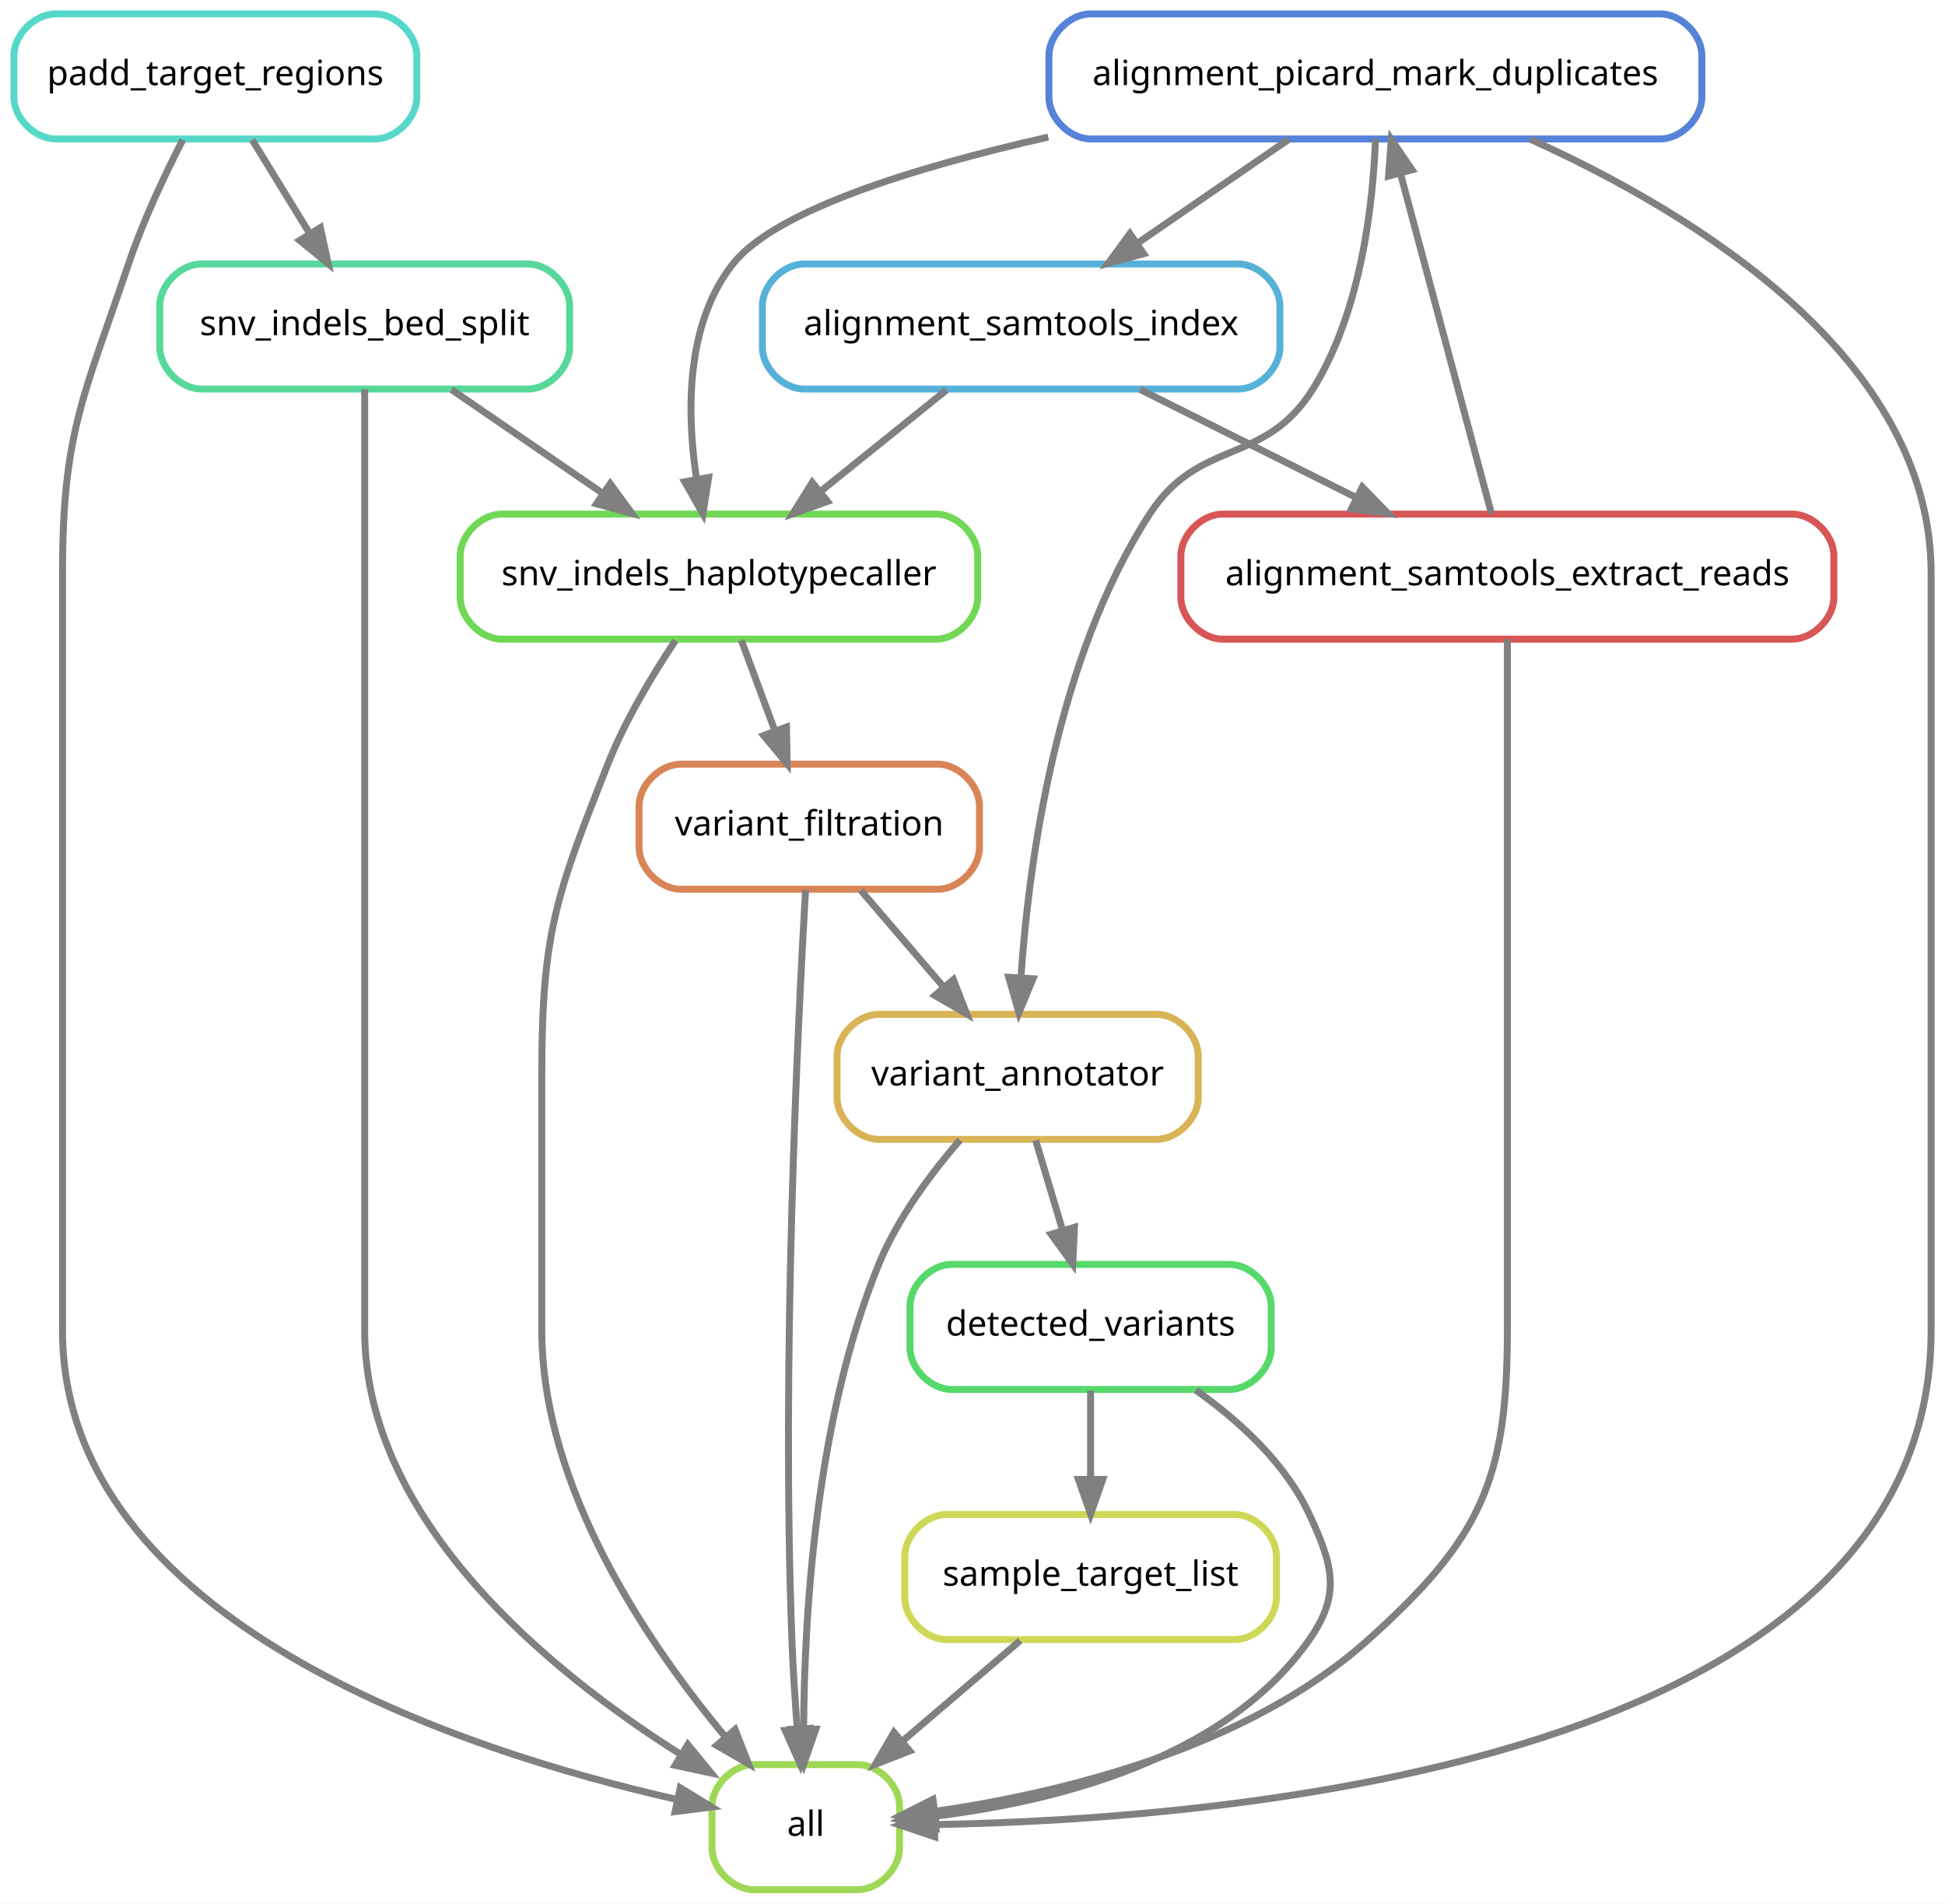
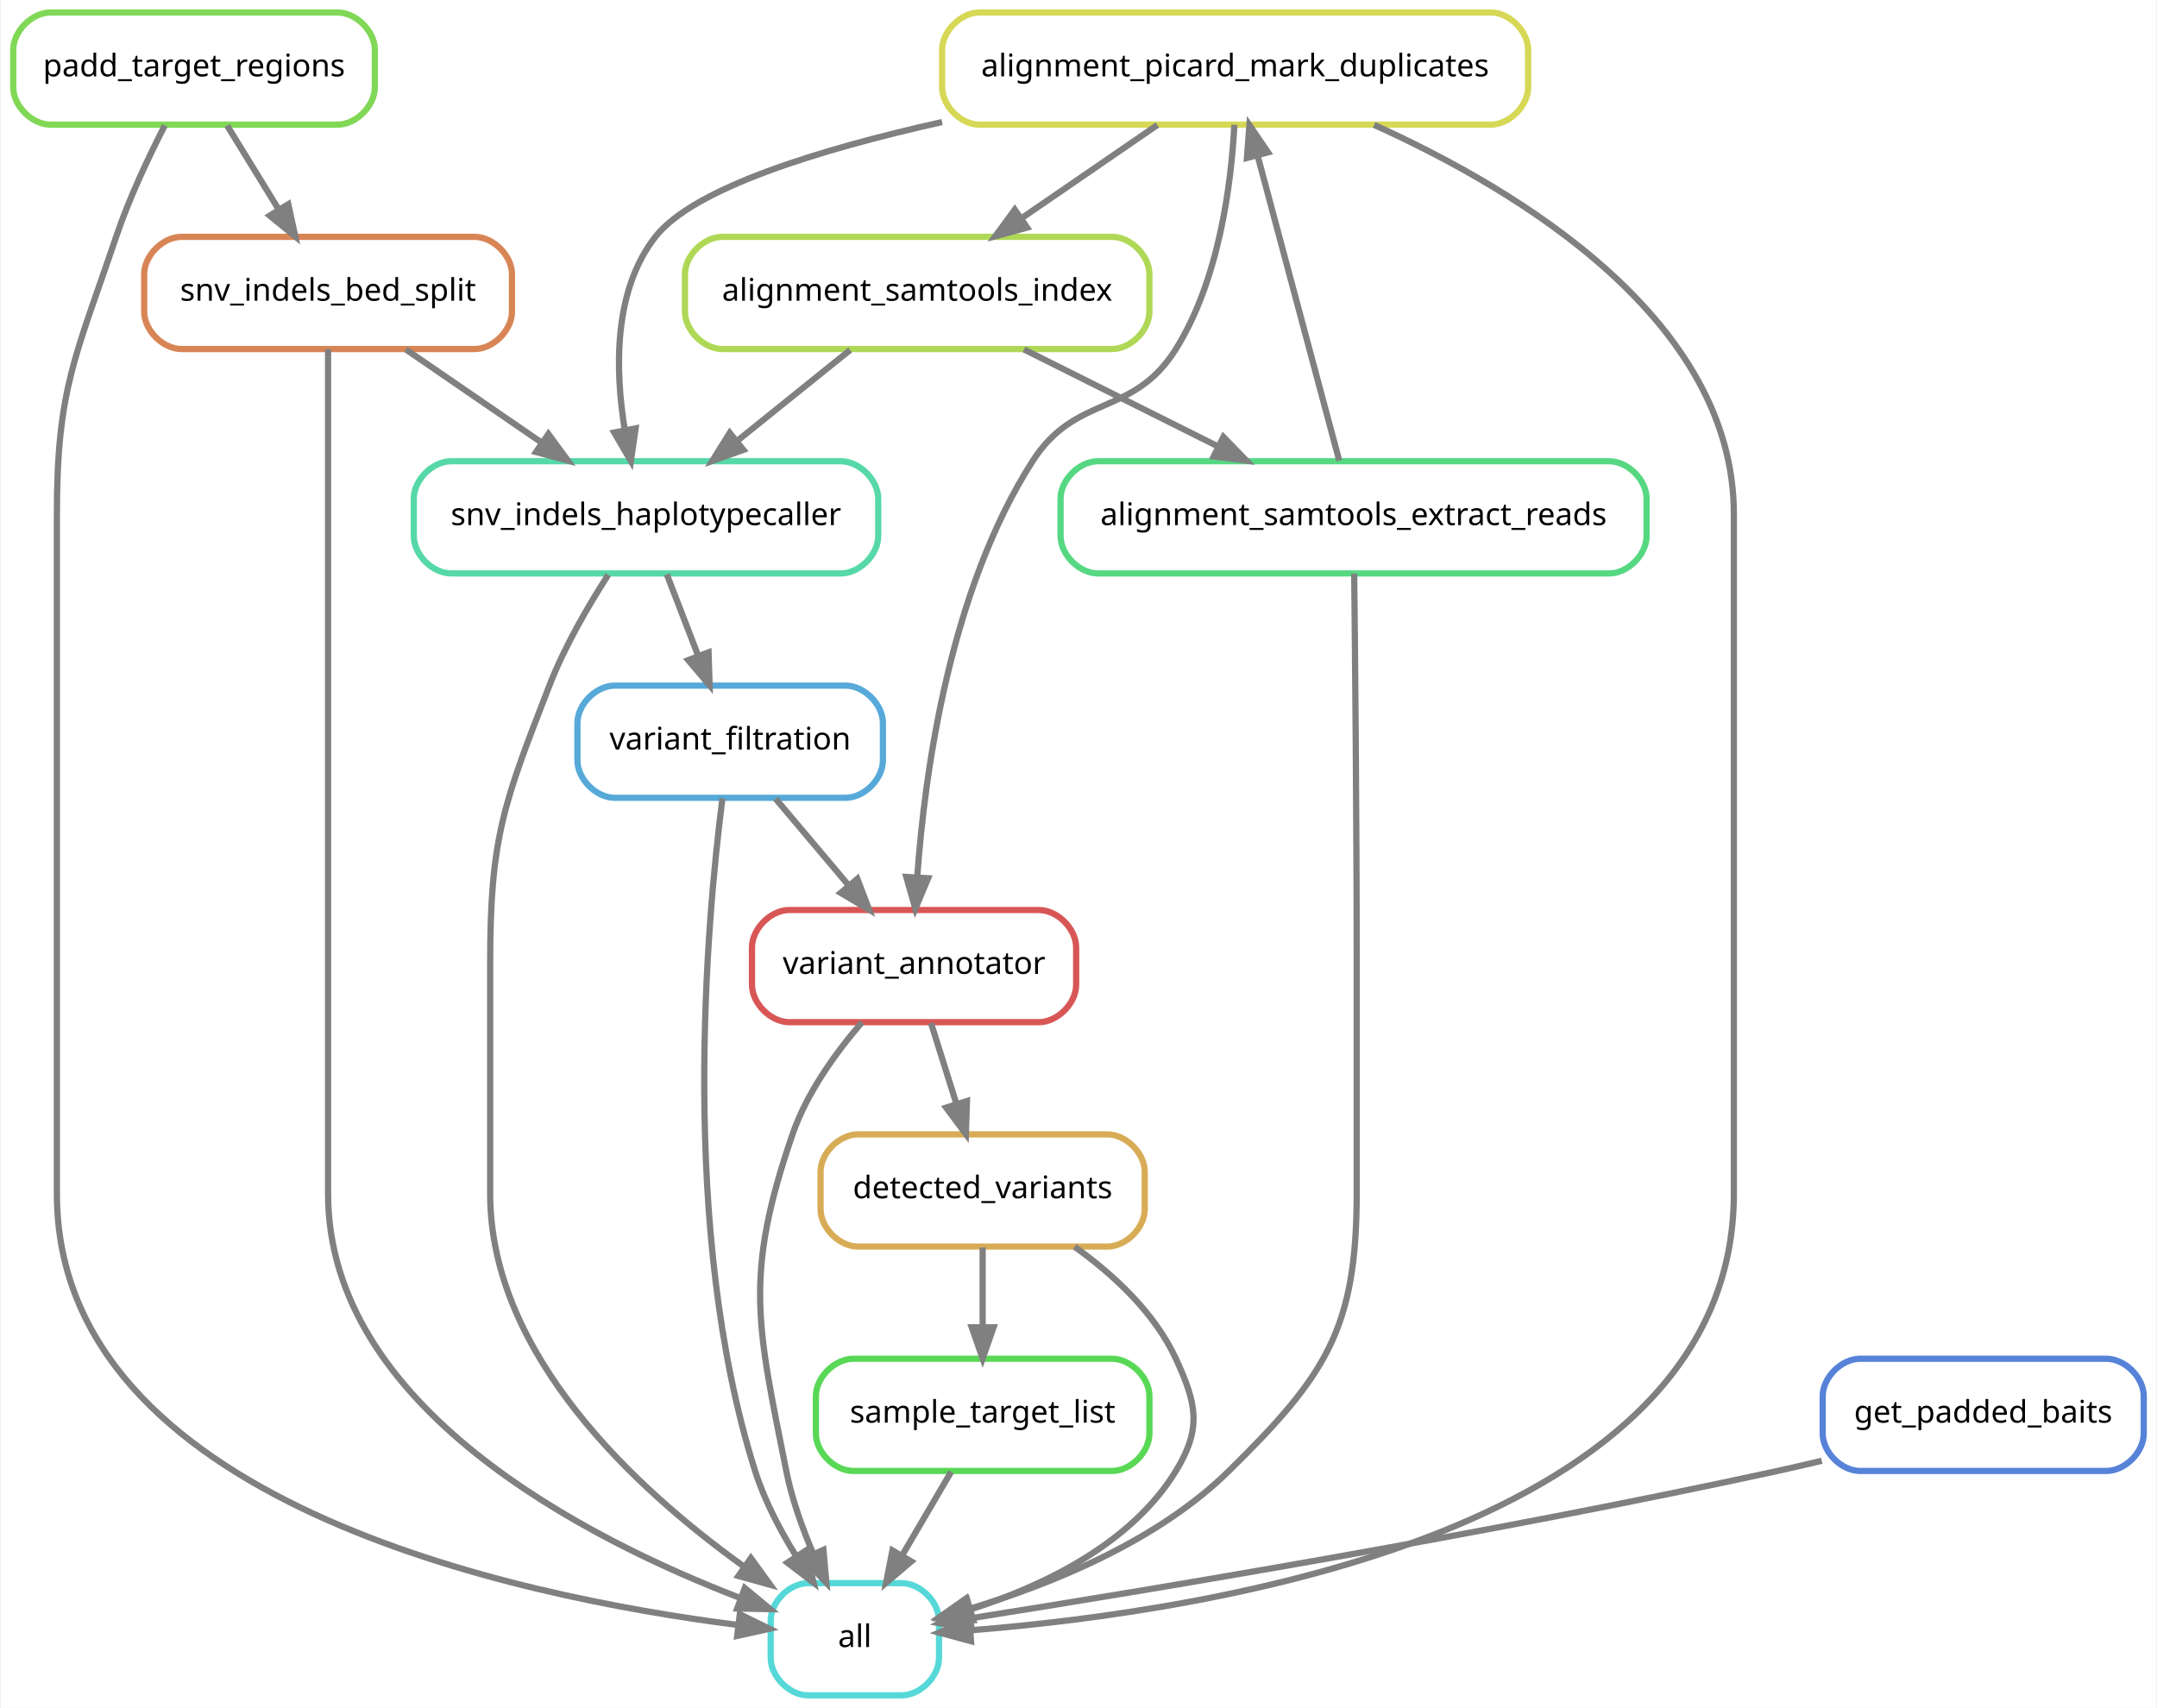
- <svg xmlns="http://www.w3.org/2000/svg" width="560pt" height="548pt" viewBox="0.00 0.00 560.00 548.00">
+ <svg xmlns="http://www.w3.org/2000/svg" width="692pt" height="548pt" viewBox="0.00 0.00 691.50 548.00">
  <g id="graph0" class="graph" transform="scale(1 1) rotate(0) translate(4 544)">
-     <polygon fill="white" stroke="transparent" points="-4,4 -4,-544 556,-544 556,4 -4,4" />
+     <polygon fill="white" stroke="transparent" points="-4,4 -4,-544 687.5,-544 687.5,4 -4,4" />
    <g id="node1" class="node">
-       <path fill="none" stroke="#9fd856" stroke-width="2" d="M243,-36C243,-36 213,-36 213,-36 207,-36 201,-30 201,-24 201,-24 201,-12 201,-12 201,-6 207,0 213,0 213,0 243,0 243,0 249,0 255,-6 255,-12 255,-12 255,-24 255,-24 255,-30 249,-36 243,-36" />
-       <text text-anchor="middle" x="228" y="-15.5" font-family="sans" font-size="10.00">all</text>
+       <path fill="none" stroke="#56d8d8" stroke-width="2" d="M285,-36C285,-36 255,-36 255,-36 249,-36 243,-30 243,-24 243,-24 243,-12 243,-12 243,-6 249,0 255,0 255,0 285,0 285,0 291,0 297,-6 297,-12 297,-12 297,-24 297,-24 297,-30 291,-36 285,-36" />
+       <text text-anchor="middle" x="270" y="-15.5" font-family="sans" font-size="10.00">all</text>
    </g>
    <g id="node2" class="node">
-       <path fill="none" stroke="#56d8c9" stroke-width="2" d="M104,-540C104,-540 12,-540 12,-540 6,-540 0,-534 0,-528 0,-528 0,-516 0,-516 0,-510 6,-504 12,-504 12,-504 104,-504 104,-504 110,-504 116,-510 116,-516 116,-516 116,-528 116,-528 116,-534 110,-540 104,-540" />
+       <path fill="none" stroke="#80d856" stroke-width="2" d="M104,-540C104,-540 12,-540 12,-540 6,-540 0,-534 0,-528 0,-528 0,-516 0,-516 0,-510 6,-504 12,-504 12,-504 104,-504 104,-504 110,-504 116,-510 116,-516 116,-516 116,-528 116,-528 116,-534 110,-540 104,-540" />
      <text text-anchor="middle" x="58" y="-519.5" font-family="sans" font-size="10.00">padd_target_regions</text>
    </g>
-     <g id="edge8" class="edge">
-       <path fill="none" stroke="grey" stroke-width="2" d="M48.62,-503.75C43.41,-493.59 37.16,-480.34 33,-468 20.06,-429.68 14,-419.45 14,-379 14,-379 14,-379 14,-161 14,-77.12 129.56,-39.84 190.84,-25.97" />
-       <polygon fill="grey" stroke="grey" stroke-width="2" points="191.86,-29.32 200.9,-23.79 190.38,-22.48 191.86,-29.32" />
+     <g id="edge5" class="edge">
+       <path fill="none" stroke="grey" stroke-width="2" d="M48.62,-503.75C43.41,-493.59 37.16,-480.34 33,-468 20.06,-429.68 14,-419.45 14,-379 14,-379 14,-379 14,-161 14,-62.38 161.07,-31.68 232.27,-22.6" />
+       <polygon fill="grey" stroke="grey" stroke-width="2" points="233.09,-26.02 242.6,-21.36 232.26,-19.07 233.09,-26.02" />
    </g>
    <g id="node5" class="node">
-       <path fill="none" stroke="#56d89a" stroke-width="2" d="M148,-468C148,-468 54,-468 54,-468 48,-468 42,-462 42,-456 42,-456 42,-444 42,-444 42,-438 48,-432 54,-432 54,-432 148,-432 148,-432 154,-432 160,-438 160,-444 160,-444 160,-456 160,-456 160,-462 154,-468 148,-468" />
+       <path fill="none" stroke="#d88556" stroke-width="2" d="M148,-468C148,-468 54,-468 54,-468 48,-468 42,-462 42,-456 42,-456 42,-444 42,-444 42,-438 48,-432 54,-432 54,-432 148,-432 148,-432 154,-432 160,-438 160,-444 160,-444 160,-456 160,-456 160,-462 154,-468 148,-468" />
      <text text-anchor="middle" x="101" y="-447.5" font-family="sans" font-size="10.00">snv_indels_bed_split</text>
    </g>
-     <g id="edge12" class="edge">
+     <g id="edge13" class="edge">
      <path fill="none" stroke="grey" stroke-width="2" d="M68.63,-503.7C73.63,-495.56 79.69,-485.69 85.21,-476.7" />
      <polygon fill="grey" stroke="grey" stroke-width="2" points="88.24,-478.46 90.49,-468.1 82.28,-474.79 88.24,-478.46" />
    </g>
    <g id="node3" class="node">
-       <path fill="none" stroke="#d85656" stroke-width="2" d="M512,-396C512,-396 348,-396 348,-396 342,-396 336,-390 336,-384 336,-384 336,-372 336,-372 336,-366 342,-360 348,-360 348,-360 512,-360 512,-360 518,-360 524,-366 524,-372 524,-372 524,-384 524,-384 524,-390 518,-396 512,-396" />
+       <path fill="none" stroke="#56d882" stroke-width="2" d="M512,-396C512,-396 348,-396 348,-396 342,-396 336,-390 336,-384 336,-384 336,-372 336,-372 336,-366 342,-360 348,-360 348,-360 512,-360 512,-360 518,-360 524,-366 524,-372 524,-372 524,-384 524,-384 524,-390 518,-396 512,-396" />
      <text text-anchor="middle" x="430" y="-375.5" font-family="sans" font-size="10.00">alignment_samtools_extract_reads</text>
    </g>
-     <g id="edge1" class="edge">
-       <path fill="none" stroke="grey" stroke-width="2" d="M430,-359.95C430,-333.29 430,-280.11 430,-235 430,-235 430,-235 430,-161 430,-117.63 422.25,-100.99 390,-72 355.05,-40.58 301.11,-27.74 265.2,-22.53" />
-       <polygon fill="grey" stroke="grey" stroke-width="2" points="265.5,-19.04 255.13,-21.2 264.58,-25.98 265.5,-19.04" />
+     <g id="edge7" class="edge">
+       <path fill="none" stroke="grey" stroke-width="2" d="M430.2,-359.95C430.49,-333.29 431,-280.12 431,-235 431,-235 431,-235 431,-161 431,-117.45 421.04,-102.55 390,-72 367.07,-49.43 332.91,-35.63 306.9,-27.8" />
+       <polygon fill="grey" stroke="grey" stroke-width="2" points="307.59,-24.36 297.01,-24.99 305.67,-31.09 307.59,-24.36" />
    </g>
    <g id="node6" class="node">
-       <path fill="none" stroke="#5682d8" stroke-width="2" d="M474,-540C474,-540 310,-540 310,-540 304,-540 298,-534 298,-528 298,-528 298,-516 298,-516 298,-510 304,-504 310,-504 310,-504 474,-504 474,-504 480,-504 486,-510 486,-516 486,-516 486,-528 486,-528 486,-534 480,-540 474,-540" />
+       <path fill="none" stroke="#d6d856" stroke-width="2" d="M474,-540C474,-540 310,-540 310,-540 304,-540 298,-534 298,-528 298,-528 298,-516 298,-516 298,-510 304,-504 310,-504 310,-504 474,-504 474,-504 480,-504 486,-510 486,-516 486,-516 486,-528 486,-528 486,-534 480,-540 474,-540" />
      <text text-anchor="middle" x="392" y="-519.5" font-family="sans" font-size="10.00">alignment_picard_mark_duplicates</text>
    </g>
-     <g id="edge13" class="edge">
+     <g id="edge14" class="edge">
      <path fill="none" stroke="grey" stroke-width="2" d="M425.4,-396.19C418.89,-420.53 406.91,-465.28 399.21,-494.06" />
      <polygon fill="grey" stroke="grey" stroke-width="2" points="395.79,-493.31 396.58,-503.87 402.55,-495.12 395.79,-493.31" />
    </g>
    <g id="node4" class="node">
-       <path fill="none" stroke="#56b1d8" stroke-width="2" d="M352.5,-468C352.5,-468 227.5,-468 227.5,-468 221.5,-468 215.5,-462 215.5,-456 215.5,-456 215.5,-444 215.5,-444 215.5,-438 221.5,-432 227.5,-432 227.5,-432 352.5,-432 352.5,-432 358.5,-432 364.5,-438 364.5,-444 364.5,-444 364.5,-456 364.5,-456 364.5,-462 358.5,-468 352.5,-468" />
+       <path fill="none" stroke="#afd856" stroke-width="2" d="M352.5,-468C352.5,-468 227.5,-468 227.5,-468 221.5,-468 215.5,-462 215.5,-456 215.5,-456 215.5,-444 215.5,-444 215.5,-438 221.5,-432 227.5,-432 227.5,-432 352.5,-432 352.5,-432 358.5,-432 364.5,-438 364.5,-444 364.5,-444 364.5,-456 364.5,-456 364.5,-462 358.5,-468 352.5,-468" />
      <text text-anchor="middle" x="290" y="-447.5" font-family="sans" font-size="10.00">alignment_samtools_index</text>
    </g>
-     <g id="edge10" class="edge">
+     <g id="edge11" class="edge">
      <path fill="none" stroke="grey" stroke-width="2" d="M324.25,-431.88C343.06,-422.47 366.58,-410.71 386.67,-400.67" />
      <polygon fill="grey" stroke="grey" stroke-width="2" points="388.24,-403.79 395.62,-396.19 385.11,-397.53 388.24,-403.79" />
    </g>
    <g id="node7" class="node">
-       <path fill="none" stroke="#70d856" stroke-width="2" d="M265.5,-396C265.5,-396 140.5,-396 140.5,-396 134.5,-396 128.5,-390 128.5,-384 128.5,-384 128.5,-372 128.5,-372 128.5,-366 134.5,-360 140.5,-360 140.5,-360 265.5,-360 265.5,-360 271.5,-360 277.5,-366 277.5,-372 277.5,-372 277.5,-384 277.5,-384 277.5,-390 271.5,-396 265.5,-396" />
+       <path fill="none" stroke="#56d8a9" stroke-width="2" d="M265.5,-396C265.5,-396 140.5,-396 140.5,-396 134.5,-396 128.5,-390 128.5,-384 128.5,-384 128.5,-372 128.5,-372 128.5,-366 134.5,-360 140.5,-360 140.5,-360 265.5,-360 265.5,-360 271.5,-360 277.5,-366 277.5,-372 277.5,-372 277.5,-384 277.5,-384 277.5,-390 271.5,-396 265.5,-396" />
      <text text-anchor="middle" x="203" y="-375.5" font-family="sans" font-size="10.00">snv_indels_haplotypecaller</text>
    </g>
    <g id="edge15" class="edge">
      <path fill="none" stroke="grey" stroke-width="2" d="M268.49,-431.7C257.54,-422.88 244.05,-412.03 232.18,-402.47" />
      <polygon fill="grey" stroke="grey" stroke-width="2" points="234.24,-399.65 224.26,-396.1 229.86,-405.1 234.24,-399.65" />
    </g>
-     <g id="edge7" class="edge">
-       <path fill="none" stroke="grey" stroke-width="2" d="M101,-431.95C101,-405.29 101,-352.11 101,-307 101,-307 101,-307 101,-161 101,-106.04 154.51,-62.6 192.07,-38.88" />
-       <polygon fill="grey" stroke="grey" stroke-width="2" points="194.05,-41.77 200.76,-33.56 190.4,-35.8 194.05,-41.77" />
+     <g id="edge2" class="edge">
+       <path fill="none" stroke="grey" stroke-width="2" d="M101,-431.95C101,-405.29 101,-352.11 101,-307 101,-307 101,-307 101,-161 101,-92.38 183.68,-50.28 233.38,-31.17" />
+       <polygon fill="grey" stroke="grey" stroke-width="2" points="234.69,-34.42 242.85,-27.66 232.25,-27.86 234.69,-34.42" />
    </g>
-     <g id="edge14" class="edge">
+     <g id="edge16" class="edge">
      <path fill="none" stroke="grey" stroke-width="2" d="M125.95,-431.88C139.04,-422.89 155.26,-411.76 169.44,-402.03" />
      <polygon fill="grey" stroke="grey" stroke-width="2" points="171.69,-404.73 177.95,-396.19 167.73,-398.96 171.69,-404.73" />
    </g>
-     <g id="edge9" class="edge">
-       <path fill="none" stroke="grey" stroke-width="2" d="M436.57,-503.93C483.91,-482.55 552,-441.02 552,-379 552,-379 552,-379 552,-161 552,-36.9 350.13,-20.24 265.08,-18.73" />
-       <polygon fill="grey" stroke="grey" stroke-width="2" points="265.11,-15.23 255.07,-18.61 265.03,-22.23 265.11,-15.23" />
+     <g id="edge4" class="edge">
+       <path fill="none" stroke="grey" stroke-width="2" d="M436.57,-503.93C483.91,-482.55 552,-441.02 552,-379 552,-379 552,-379 552,-161 552,-52.63 383.81,-26.95 307.21,-20.88" />
+       <polygon fill="grey" stroke="grey" stroke-width="2" points="307.27,-17.37 297.04,-20.14 306.76,-24.35 307.27,-17.37" />
    </g>
-     <g id="edge11" class="edge">
+     <g id="edge12" class="edge">
      <path fill="none" stroke="grey" stroke-width="2" d="M367.05,-503.88C353.96,-494.89 337.74,-483.76 323.56,-474.03" />
      <polygon fill="grey" stroke="grey" stroke-width="2" points="325.27,-470.96 315.05,-468.19 321.31,-476.73 325.27,-470.96" />
    </g>
-     <g id="edge16" class="edge">
-       <path fill="none" stroke="grey" stroke-width="2" d="M297.81,-504.54C258.46,-495.62 219.06,-483.27 207,-468 193.41,-450.79 193.65,-425.35 196.56,-406.08" />
-       <polygon fill="grey" stroke="grey" stroke-width="2" points="200.03,-406.56 198.38,-396.09 193.14,-405.3 200.03,-406.56" />
+     <g id="edge17" class="edge">
+       <path fill="none" stroke="grey" stroke-width="2" d="M297.99,-504.84C258.16,-495.93 218.12,-483.51 206,-468 192.5,-450.73 193.03,-425.3 196.2,-406.04" />
+       <polygon fill="grey" stroke="grey" stroke-width="2" points="199.66,-406.55 198.15,-396.07 192.79,-405.21 199.66,-406.55" />
    </g>
    <g id="node9" class="node">
-       <path fill="none" stroke="#d8b456" stroke-width="2" d="M329,-252C329,-252 249,-252 249,-252 243,-252 237,-246 237,-240 237,-240 237,-228 237,-228 237,-222 243,-216 249,-216 249,-216 329,-216 329,-216 335,-216 341,-222 341,-228 341,-228 341,-240 341,-240 341,-246 335,-252 329,-252" />
+       <path fill="none" stroke="#d85656" stroke-width="2" d="M329,-252C329,-252 249,-252 249,-252 243,-252 237,-246 237,-240 237,-240 237,-228 237,-228 237,-222 243,-216 249,-216 249,-216 329,-216 329,-216 335,-216 341,-222 341,-228 341,-228 341,-240 341,-240 341,-246 335,-252 329,-252" />
      <text text-anchor="middle" x="289" y="-231.5" font-family="sans" font-size="10.00">variant_annotator</text>
    </g>
-     <g id="edge19" class="edge">
-       <path fill="none" stroke="grey" stroke-width="2" d="M392.03,-503.96C391.32,-485.03 387.86,-454.19 374,-432 360.06,-409.68 341.3,-418.09 327,-396 300.24,-354.67 292.28,-296.49 289.94,-262.56" />
-       <polygon fill="grey" stroke="grey" stroke-width="2" points="293.43,-262.24 289.36,-252.45 286.44,-262.64 293.43,-262.24" />
+     <g id="edge20" class="edge">
+       <path fill="none" stroke="grey" stroke-width="2" d="M391.76,-503.98C390.76,-485.06 386.9,-454.24 373,-432 359.24,-409.98 340.99,-417.87 327,-396 300.46,-354.53 292.42,-296.39 290.01,-262.52" />
+       <polygon fill="grey" stroke="grey" stroke-width="2" points="293.5,-262.19 289.41,-252.42 286.51,-262.61 293.5,-262.19" />
    </g>
-     <g id="edge5" class="edge">
-       <path fill="none" stroke="grey" stroke-width="2" d="M190.48,-359.62C183.81,-349.63 175.98,-336.59 171,-324 156.12,-286.39 152,-275.45 152,-235 152,-235 152,-235 152,-161 152,-115.64 182.52,-70.75 204.88,-43.95" />
-       <polygon fill="grey" stroke="grey" stroke-width="2" points="207.64,-46.09 211.51,-36.23 202.34,-41.53 207.64,-46.09" />
+     <g id="edge8" class="edge">
+       <path fill="none" stroke="grey" stroke-width="2" d="M190.89,-359.57C184.44,-349.56 176.85,-336.52 172,-324 157.38,-286.29 153,-275.45 153,-235 153,-235 153,-235 153,-161 153,-109.17 200,-66 234.42,-41.33" />
+       <polygon fill="grey" stroke="grey" stroke-width="2" points="236.65,-44.04 242.86,-35.46 232.65,-38.3 236.65,-44.04" />
    </g>
    <g id="node8" class="node">
-       <path fill="none" stroke="#d88556" stroke-width="2" d="M266,-324C266,-324 192,-324 192,-324 186,-324 180,-318 180,-312 180,-312 180,-300 180,-300 180,-294 186,-288 192,-288 192,-288 266,-288 266,-288 272,-288 278,-294 278,-300 278,-300 278,-312 278,-312 278,-318 272,-324 266,-324" />
-       <text text-anchor="middle" x="229" y="-303.5" font-family="sans" font-size="10.00">variant_filtration</text>
-     </g>
-     <g id="edge17" class="edge">
-       <path fill="none" stroke="grey" stroke-width="2" d="M209.43,-359.7C212.36,-351.81 215.89,-342.3 219.14,-333.55" />
-       <polygon fill="grey" stroke="grey" stroke-width="2" points="222.45,-334.7 222.65,-324.1 215.88,-332.26 222.45,-334.7" />
-     </g>
-     <g id="edge2" class="edge">
-       <path fill="none" stroke="grey" stroke-width="2" d="M227.93,-287.75C225.69,-249.11 220.96,-152.66 224,-72 224.31,-63.67 224.91,-54.61 225.54,-46.38" />
-       <polygon fill="grey" stroke="grey" stroke-width="2" points="229.05,-46.42 226.38,-36.17 222.07,-45.85 229.05,-46.42" />
+       <path fill="none" stroke="#56a9d8" stroke-width="2" d="M267,-324C267,-324 193,-324 193,-324 187,-324 181,-318 181,-312 181,-312 181,-300 181,-300 181,-294 187,-288 193,-288 193,-288 267,-288 267,-288 273,-288 279,-294 279,-300 279,-300 279,-312 279,-312 279,-318 273,-324 267,-324" />
+       <text text-anchor="middle" x="230" y="-303.5" font-family="sans" font-size="10.00">variant_filtration</text>
    </g>
    <g id="edge18" class="edge">
-       <path fill="none" stroke="grey" stroke-width="2" d="M243.83,-287.7C251.02,-279.3 259.8,-269.07 267.69,-259.86" />
-       <polygon fill="grey" stroke="grey" stroke-width="2" points="270.49,-261.97 274.34,-252.1 265.17,-257.42 270.49,-261.97" />
+       <path fill="none" stroke="grey" stroke-width="2" d="M209.67,-359.7C212.71,-351.81 216.38,-342.3 219.76,-333.55" />
+       <polygon fill="grey" stroke="grey" stroke-width="2" points="223.07,-334.69 223.4,-324.1 216.54,-332.17 223.07,-334.69" />
+     </g>
+     <g id="edge9" class="edge">
+       <path fill="none" stroke="grey" stroke-width="2" d="M227.52,-287.81C222.48,-248.47 213.53,-149.38 238,-72 241,-62.52 246.01,-52.97 251.19,-44.63" />
+       <polygon fill="grey" stroke="grey" stroke-width="2" points="254.21,-46.41 256.78,-36.13 248.36,-42.56 254.21,-46.41" />
+     </g>
+     <g id="edge19" class="edge">
+       <path fill="none" stroke="grey" stroke-width="2" d="M244.58,-287.7C251.66,-279.3 260.28,-269.07 268.05,-259.86" />
+       <polygon fill="grey" stroke="grey" stroke-width="2" points="270.81,-262.01 274.58,-252.1 265.46,-257.49 270.81,-262.01" />
+     </g>
+     <g id="edge1" class="edge">
+       <path fill="none" stroke="grey" stroke-width="2" d="M272.26,-215.94C263.9,-206.25 254.6,-193.4 250,-180 234.39,-134.6 238.62,-119.08 248,-72 249.79,-63.01 253.14,-53.64 256.69,-45.32" />
+       <polygon fill="grey" stroke="grey" stroke-width="2" points="259.92,-46.67 260.87,-36.12 253.54,-43.77 259.92,-46.67" />
+     </g>
+     <g id="node10" class="node">
+       <path fill="none" stroke="#d8ac56" stroke-width="2" d="M351,-180C351,-180 271,-180 271,-180 265,-180 259,-174 259,-168 259,-168 259,-156 259,-156 259,-150 265,-144 271,-144 271,-144 351,-144 351,-144 357,-144 363,-150 363,-156 363,-156 363,-168 363,-168 363,-174 357,-180 351,-180" />
+       <text text-anchor="middle" x="311" y="-159.5" font-family="sans" font-size="10.00">detected_variants</text>
+     </g>
+     <g id="edge21" class="edge">
+       <path fill="none" stroke="grey" stroke-width="2" d="M294.44,-215.7C296.89,-207.9 299.84,-198.51 302.57,-189.83" />
+       <polygon fill="grey" stroke="grey" stroke-width="2" points="305.96,-190.69 305.62,-180.1 299.29,-188.59 305.96,-190.69" />
    </g>
    <g id="edge3" class="edge">
-       <path fill="none" stroke="grey" stroke-width="2" d="M272.38,-215.81C263.96,-206.08 254.41,-193.23 249,-180 230.89,-135.7 227.56,-79.33 227.38,-46.4" />
-       <polygon fill="grey" stroke="grey" stroke-width="2" points="230.88,-46.19 227.42,-36.18 223.88,-46.16 230.88,-46.19" />
+       <path fill="none" stroke="grey" stroke-width="2" d="M340.5,-143.94C352.98,-134.99 366.19,-122.79 373,-108 379.7,-93.47 381.33,-85.66 373,-72 358.7,-48.57 330.37,-35.05 307.03,-27.55" />
+       <polygon fill="grey" stroke="grey" stroke-width="2" points="307.97,-24.17 297.39,-24.68 305.98,-30.88 307.97,-24.17" />
    </g>
-     <g id="node10" class="node">
-       <path fill="none" stroke="#56d86b" stroke-width="2" d="M350,-180C350,-180 270,-180 270,-180 264,-180 258,-174 258,-168 258,-168 258,-156 258,-156 258,-150 264,-144 270,-144 270,-144 350,-144 350,-144 356,-144 362,-150 362,-156 362,-156 362,-168 362,-168 362,-174 356,-180 350,-180" />
-       <text text-anchor="middle" x="310" y="-159.5" font-family="sans" font-size="10.00">detected_variants</text>
+     <g id="node11" class="node">
+       <path fill="none" stroke="#59d856" stroke-width="2" d="M352.5,-108C352.5,-108 269.5,-108 269.5,-108 263.5,-108 257.5,-102 257.5,-96 257.5,-96 257.5,-84 257.5,-84 257.5,-78 263.5,-72 269.5,-72 269.5,-72 352.5,-72 352.5,-72 358.5,-72 364.5,-78 364.5,-84 364.5,-84 364.5,-96 364.5,-96 364.5,-102 358.5,-108 352.5,-108" />
+       <text text-anchor="middle" x="311" y="-87.5" font-family="sans" font-size="10.00">sample_target_list</text>
    </g>
-     <g id="edge20" class="edge">
-       <path fill="none" stroke="grey" stroke-width="2" d="M294.19,-215.7C296.53,-207.9 299.35,-198.51 301.95,-189.83" />
-       <polygon fill="grey" stroke="grey" stroke-width="2" points="305.35,-190.69 304.87,-180.1 298.64,-188.68 305.35,-190.69" />
+     <g id="edge22" class="edge">
+       <path fill="none" stroke="grey" stroke-width="2" d="M311,-143.7C311,-135.98 311,-126.71 311,-118.11" />
+       <polygon fill="grey" stroke="grey" stroke-width="2" points="314.5,-118.1 311,-108.1 307.5,-118.1 314.5,-118.1" />
    </g>
    <g id="edge6" class="edge">
-       <path fill="none" stroke="grey" stroke-width="2" d="M340.3,-143.8C352.88,-134.9 366.12,-122.77 373,-108 379.75,-93.49 382.17,-85.11 373,-72 348.85,-37.46 299.67,-25.36 265.31,-21.16" />
-       <polygon fill="grey" stroke="grey" stroke-width="2" points="265.48,-17.66 255.17,-20.09 264.75,-24.62 265.48,-17.66" />
+       <path fill="none" stroke="grey" stroke-width="2" d="M300.87,-71.7C296.15,-63.64 290.44,-53.89 285.22,-44.98" />
+       <polygon fill="grey" stroke="grey" stroke-width="2" points="288.09,-42.96 280.02,-36.1 282.05,-46.5 288.09,-42.96" />
    </g>
-     <g id="node11" class="node">
-       <path fill="none" stroke="#ced856" stroke-width="2" d="M351.5,-108C351.5,-108 268.5,-108 268.5,-108 262.5,-108 256.5,-102 256.5,-96 256.5,-96 256.5,-84 256.5,-84 256.5,-78 262.5,-72 268.5,-72 268.5,-72 351.5,-72 351.5,-72 357.5,-72 363.5,-78 363.5,-84 363.5,-84 363.5,-96 363.5,-96 363.5,-102 357.5,-108 351.5,-108" />
-       <text text-anchor="middle" x="310" y="-87.5" font-family="sans" font-size="10.00">sample_target_list</text>
+     <g id="node12" class="node">
+       <path fill="none" stroke="#5682d8" stroke-width="2" d="M671.5,-108C671.5,-108 592.5,-108 592.5,-108 586.5,-108 580.5,-102 580.5,-96 580.5,-96 580.5,-84 580.5,-84 580.5,-78 586.5,-72 592.5,-72 592.5,-72 671.5,-72 671.5,-72 677.5,-72 683.5,-78 683.5,-84 683.5,-84 683.5,-96 683.5,-96 683.5,-102 677.5,-108 671.5,-108" />
+       <text text-anchor="middle" x="632" y="-87.5" font-family="sans" font-size="10.00">get_padded_baits</text>
    </g>
-     <g id="edge21" class="edge">
-       <path fill="none" stroke="grey" stroke-width="2" d="M310,-143.7C310,-135.98 310,-126.71 310,-118.11" />
-       <polygon fill="grey" stroke="grey" stroke-width="2" points="313.5,-118.1 310,-108.1 306.5,-118.1 313.5,-118.1" />
-     </g>
-     <g id="edge4" class="edge">
-       <path fill="none" stroke="grey" stroke-width="2" d="M289.73,-71.7C279.5,-62.97 266.94,-52.24 255.82,-42.75" />
-       <polygon fill="grey" stroke="grey" stroke-width="2" points="257.91,-39.94 248.04,-36.1 253.37,-45.26 257.91,-39.94" />
+     <g id="edge10" class="edge">
+       <path fill="none" stroke="grey" stroke-width="2" d="M580.21,-75.27C575.41,-74.12 570.62,-73.01 566,-72 473.51,-51.84 363.55,-33.65 307.27,-24.75" />
+       <polygon fill="grey" stroke="grey" stroke-width="2" points="307.49,-21.25 297.07,-23.15 306.41,-28.16 307.49,-21.25" />
    </g>
  </g>
</svg>
